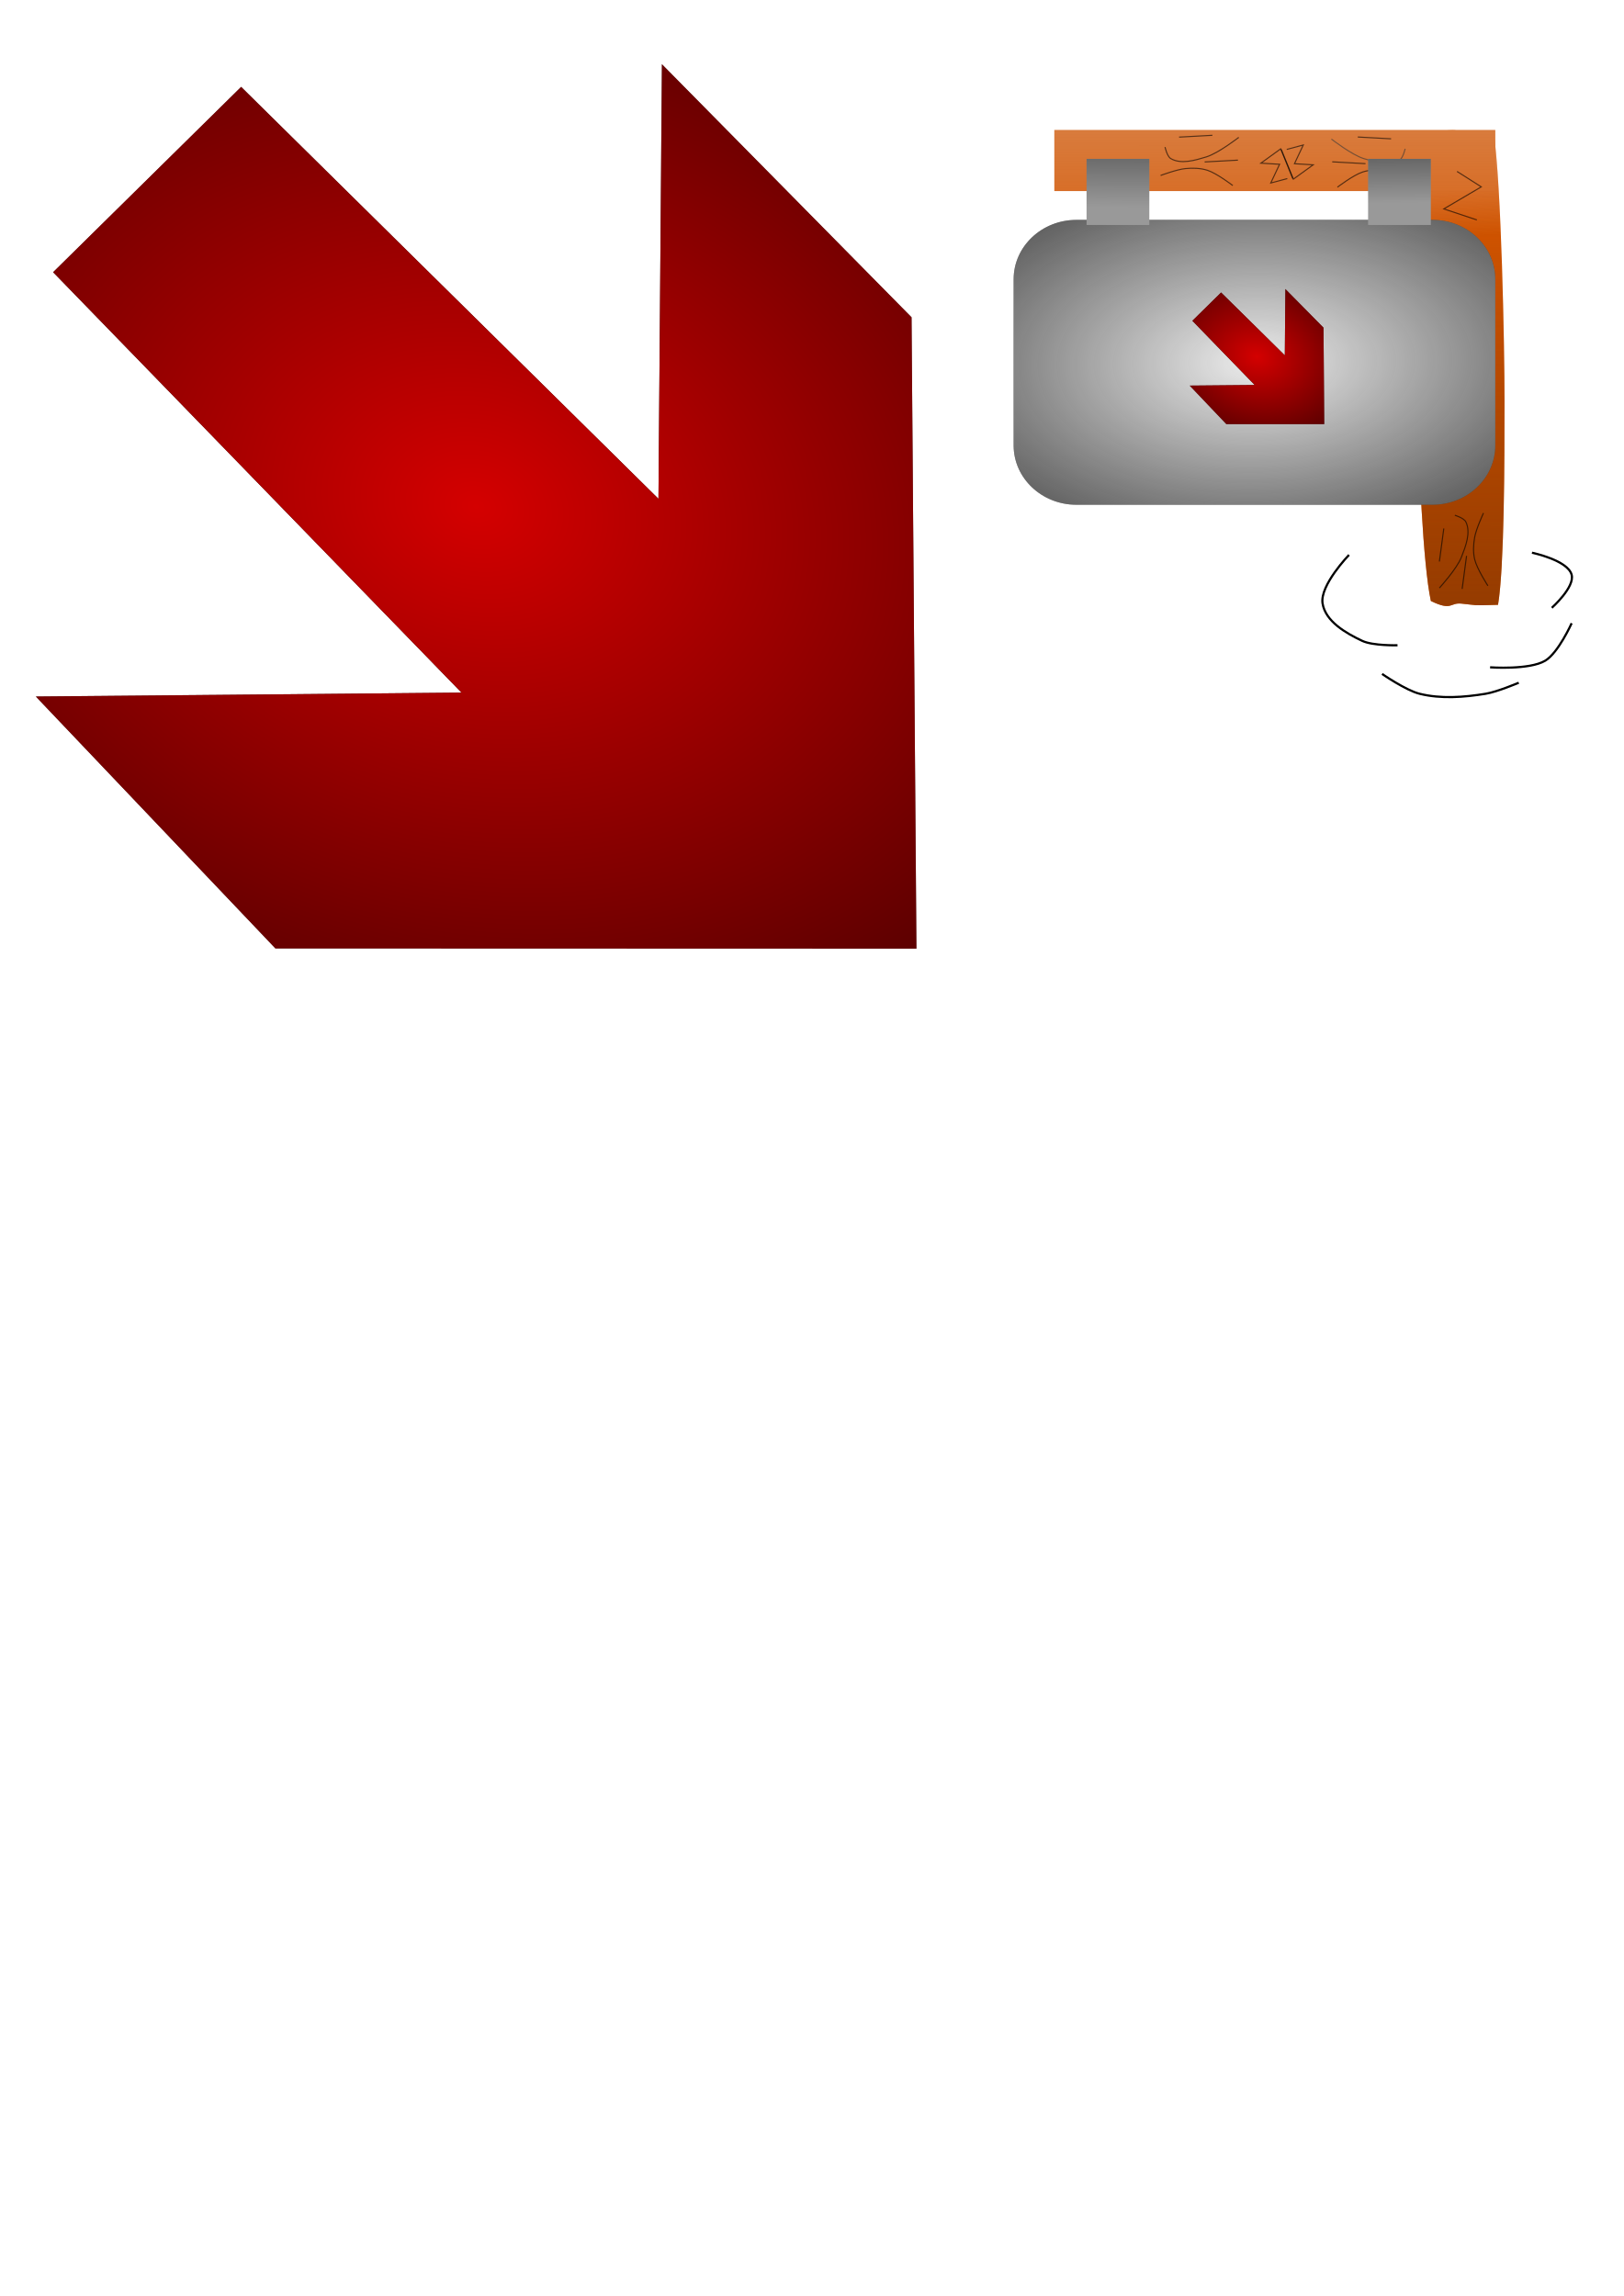
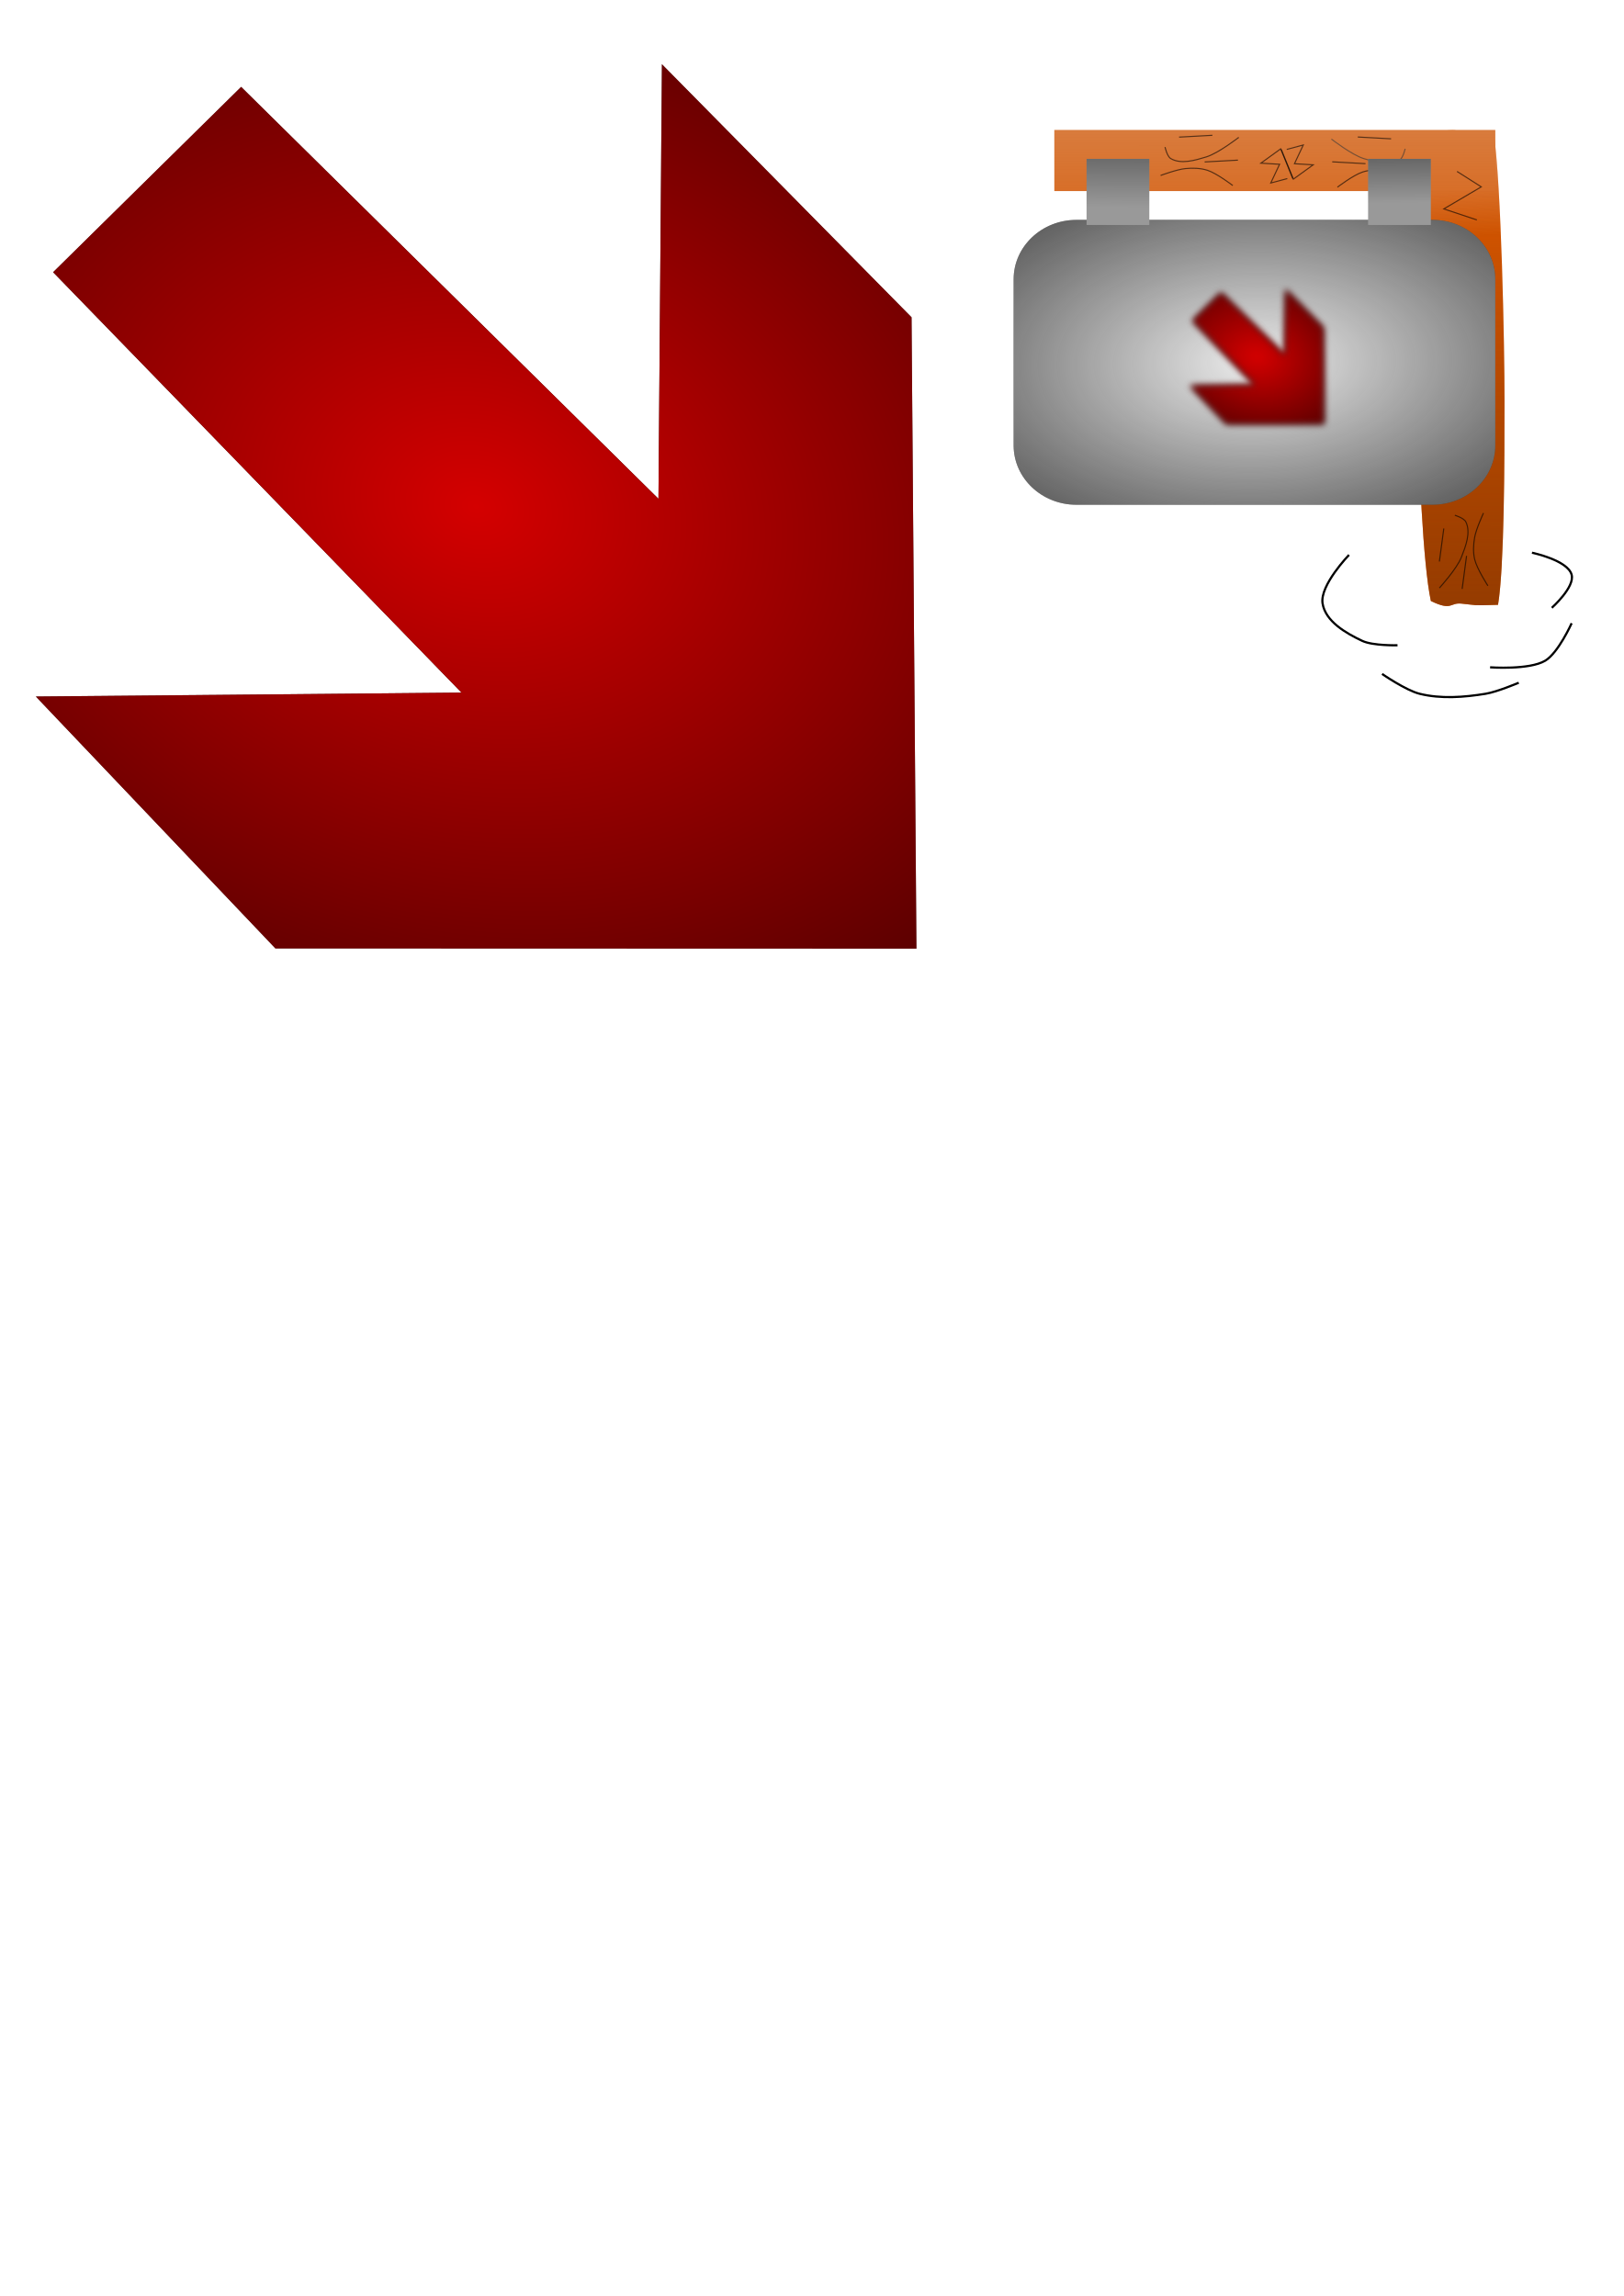
<svg xmlns="http://www.w3.org/2000/svg" xmlns:xlink="http://www.w3.org/1999/xlink" width="744.094" height="1052.362" id="svg3781" version="1.1">
  <defs id="defs3783">
    <linearGradient id="linearGradient4500">
      <stop style="stop-color:#d40000;stop-opacity:1;" offset="0" id="stop4502" />
      <stop style="stop-color:#d40000;stop-opacity:0;" offset="1" id="stop4504" />
    </linearGradient>
    <linearGradient id="linearGradient4474">
      <stop style="stop-color:#ececec;stop-opacity:1;" offset="0" id="stop4476" />
      <stop style="stop-color:#ececec;stop-opacity:0;" offset="1" id="stop4478" />
    </linearGradient>
    <linearGradient id="linearGradient4448">
      <stop style="stop-color:#e6e6e6;stop-opacity:1;" offset="0" id="stop4450" />
      <stop style="stop-color:#e6e6e6;stop-opacity:0;" offset="1" id="stop4452" />
    </linearGradient>
    <linearGradient id="linearGradient4404">
      <stop style="stop-color:#000000;stop-opacity:1;" offset="0" id="stop4406" />
      <stop style="stop-color:#000000;stop-opacity:0;" offset="1" id="stop4408" />
    </linearGradient>
    <linearGradient id="linearGradient4363">
      <stop style="stop-color:#e6e6e6;stop-opacity:1;" offset="0" id="stop4365" />
      <stop style="stop-color:#e6e6e6;stop-opacity:0;" offset="1" id="stop4367" />
    </linearGradient>
    <linearGradient id="linearGradient4337">
      <stop style="stop-color:#803300;stop-opacity:1;" offset="0" id="stop4339" />
      <stop style="stop-color:#803300;stop-opacity:0;" offset="1" id="stop4341" />
    </linearGradient>
    <linearGradient xlink:href="#linearGradient4337" id="linearGradient4343" x1="667.085" y1="339.446" x2="668.267" y2="86.908" gradientUnits="userSpaceOnUse" gradientTransform="translate(1.010153,1.010153)" />
    <linearGradient xlink:href="#linearGradient4363" id="linearGradient4369" x1="588.232" y1="-170.874" x2="588.271" y2="142.273" gradientUnits="userSpaceOnUse" />
    <linearGradient xlink:href="#linearGradient4404" id="linearGradient4410" x1="452.455" y1="-65.877" x2="451.917" y2="8.875" gradientUnits="userSpaceOnUse" gradientTransform="translate(59.62871,86.15743)" />
    <linearGradient xlink:href="#linearGradient4404" id="linearGradient4412" x1="580.459" y1="-54.765" x2="580.931" y2="6.854" gradientUnits="userSpaceOnUse" gradientTransform="translate(59.62871,86.15743)" />
    <linearGradient xlink:href="#linearGradient4337-4" id="linearGradient4343-9" x1="667.085" y1="339.446" x2="668.267" y2="86.908" gradientUnits="userSpaceOnUse" gradientTransform="translate(-2.020305,1.010153)" />
    <linearGradient id="linearGradient4337-4">
      <stop style="stop-color:#803300;stop-opacity:1;" offset="0" id="stop4339-8" />
      <stop style="stop-color:#803300;stop-opacity:0;" offset="1" id="stop4341-8" />
    </linearGradient>
    <linearGradient xlink:href="#linearGradient4448" id="linearGradient4454" x1="665.065" y1="-16.128" x2="671.298" y2="108.121" gradientUnits="userSpaceOnUse" gradientTransform="translate(3.030458,0)" />
    <radialGradient xlink:href="#linearGradient4474" id="radialGradient4480" cx="574.884" cy="166.069" fx="574.884" fy="166.069" r="110.361" gradientTransform="matrix(2.04346,-0.03661225,0.0204351,1.140556,-603.2624,-2.294201)" gradientUnits="userSpaceOnUse" />
    <radialGradient xlink:href="#linearGradient4500" id="radialGradient4506" cx="218.193" cy="232.118" fx="218.193" fy="232.118" r="201.79" gradientTransform="matrix(2.650186,0.6608515,-0.5173694,2.074785,-239.9679,-393.6705)" gradientUnits="userSpaceOnUse" />
    <radialGradient xlink:href="#linearGradient4500-1" id="radialGradient4506-5" cx="218.193" cy="232.118" fx="218.193" fy="232.118" r="201.79" gradientTransform="matrix(0.4048772,0.1009604,-0.07904015,0.3169714,506.0389,67.82421)" gradientUnits="userSpaceOnUse" />
    <linearGradient id="linearGradient4500-1">
      <stop style="stop-color:#d40000;stop-opacity:1;" offset="0" id="stop4502-7" />
      <stop style="stop-color:#d40000;stop-opacity:0;" offset="1" id="stop4504-1" />
    </linearGradient>
+     <filter id="filter3825">
+       <feGaussianBlur stdDeviation="1.545" id="feGaussianBlur3827" />
+     </filter>
+     <filter id="filter3829">
+       <feGaussianBlur stdDeviation="1.545" id="feGaussianBlur3831" />
+     </filter>
  </defs>
  <g id="layer1">
    <path style="fill:#000000;fill-opacity:1;fill-rule:nonzero;stroke:none" d="M 303.33,29.427 301.756,228.63 110.509,39.812 24.327,124.766 211.5,317.468 16.403,319.236 l 109.804,115.477 293.777,0.096 -2.247,-289.388 z" id="rect2987-5" />
    <path style="fill:#d45500;fill-opacity:1;fill-rule:nonzero;stroke:none" d="m 689.48,184.146 c 0,26.406 -0.071,75.57 -2.977,93.069 -13.004,0.4 -8.624,0.223 -16.807,-0.554 -5.439,-0.517 -4.167,3.547 -13.971,-1.193 -3.586,-16.398 -5.813,-64.916 -5.813,-91.321 0,-26.406 1.437,-99.424 5.017,-123.872 16.792,-1.133 9.303,-0.327 14.767,-0.327 5.463,0 1.86,1.526 14.767,0.327 3.58,24.449 5.017,97.467 5.017,123.872 z" id="path2987" />
    <path style="fill:url(#linearGradient4343);fill-opacity:1;fill-rule:nonzero;stroke:none" d="m 689.48,184.146 c 0,26.406 -0.071,75.57 -2.977,93.069 -13.004,0.4 -8.624,0.223 -16.807,-0.554 -5.439,-0.517 -4.167,3.547 -13.971,-1.193 -3.586,-16.398 -5.813,-64.916 -5.813,-91.321 0,-26.406 1.437,-99.424 5.017,-123.872 16.792,-1.133 9.303,-0.327 14.767,-0.327 5.463,0 1.86,1.526 14.767,0.327 3.58,24.449 5.017,97.467 5.017,123.872 z" id="path2987-1" />
    <path style="fill:url(#linearGradient4454);fill-opacity:1;fill-rule:nonzero;stroke:none" d="m 689.481,184.146 c 0,26.406 -0.071,75.57 -2.977,93.069 -13.004,0.4 -8.624,0.223 -16.807,-0.554 -5.439,-0.517 -4.167,3.547 -13.971,-1.193 -3.586,-16.398 -5.813,-64.916 -5.813,-91.321 0,-26.406 1.437,-99.424 5.017,-123.872 16.792,-1.133 9.303,-0.327 14.767,-0.327 5.463,0 1.86,1.526 14.767,0.327 3.58,24.449 5.017,97.467 5.017,123.872 z" id="path2987-1-2" />
    <rect style="opacity:1;fill:#d45500;fill-opacity:1;fill-rule:nonzero;stroke:none" id="rect3758" width="202.07" height="27.979" x="483.176" y="59.594" />
    <path style="fill:url(#radialGradient4506);fill-opacity:1;fill-rule:nonzero;stroke:none" d="M 303.329,29.427 301.756,228.629 110.508,39.812 24.327,124.766 211.499,317.468 16.403,319.236 126.206,434.714 l 293.777,0.096 -2.247,-289.388 z" id="rect2987" />
    <rect style="opacity:1;fill:#1a1a1a;fill-opacity:1;fill-rule:nonzero;stroke:none" id="rect3764" width="220.722" height="130.568" x="464.523" y="100.785" ry="27.202" rx="28.756" />
    <path style="opacity:0.6;fill:none;stroke:#000000;stroke-width:0.5;stroke-linecap:butt;stroke-linejoin:miter;stroke-miterlimit:4;stroke-opacity:1;stroke-dasharray:none" d="m 610.145,63.738 c 0,0 9.342,7.288 14.886,8.968 5.196,1.575 11.589,3.504 16.271,0.754 1.693,-0.994 2.628,-5.272 2.628,-5.272" id="path4549-4" />
    <rect style="fill:url(#linearGradient4369);fill-opacity:1;fill-rule:nonzero;stroke:none" id="rect3758-7" width="202.07" height="27.979" x="483.176" y="59.593" />
    <rect style="fill:url(#radialGradient4480);fill-opacity:1;fill-rule:nonzero;stroke:none" id="rect3764-4" width="220.722" height="130.568" x="464.523" y="100.785" ry="27.202" rx="28.756" />
    <rect style="opacity:1;fill:#999999;fill-opacity:1;fill-rule:nonzero;stroke:none" id="rect3760" width="28.756" height="30.31" x="497.942" y="72.806" />
    <path style="opacity:0.6;fill:none;stroke:#000000;stroke-width:0.5;stroke-linecap:butt;stroke-linejoin:miter;stroke-miterlimit:4;stroke-opacity:1;stroke-dasharray:none" d="m 612.885,85.815 c 0,0 7.31,-5.61 11.613,-6.987 3.207,-1.027 6.719,-1.111 10.071,-0.787 3.923,0.379 11.393,3.162 11.393,3.162" id="path4551-2" />
    <rect style="opacity:1;fill:#999999;fill-opacity:1;fill-rule:nonzero;stroke:none" id="rect3762" width="28.756" height="30.31" x="626.956" y="72.806" />
    <rect style="fill:url(#linearGradient4410);fill-opacity:1;fill-rule:nonzero;stroke:none" id="rect3760-4" width="28.756" height="30.31" x="497.942" y="72.806" />
    <path style="opacity:0.6;fill:none;stroke:#000000;stroke-width:0.5;stroke-linecap:butt;stroke-linejoin:miter;stroke-miterlimit:4;stroke-opacity:1;stroke-dasharray:none" d="m 622.23,62.793 15.264,0.833" id="path4553-3" />
    <rect style="fill:url(#linearGradient4412);fill-opacity:1;fill-rule:nonzero;stroke:none" id="rect3762-0" width="28.756" height="30.31" x="626.956" y="72.806" />
-     <path style="fill:#000000;fill-opacity:1;fill-rule:nonzero;stroke:none" d="m 589.04,132.462 -0.24,30.433 -29.217,-28.846 -13.166,12.979 28.595,29.44 -29.806,0.27 16.775,17.642 44.881,0.015 -0.343,-44.211 z" id="rect2987-5-1" />
-     <path style="fill:url(#radialGradient4506-5);fill-opacity:1;fill-rule:nonzero;stroke:none" d="m 589.04,132.462 -0.24,30.433 -29.217,-28.846 -13.166,12.979 28.595,29.44 -29.806,0.27 16.775,17.642 44.881,0.015 -0.343,-44.211 z" id="rect2987-52" />
+     <path style="fill:#000000;fill-opacity:1;fill-rule:nonzero;stroke:none;filter:url(#filter3829)" d="m 589.04,132.462 -0.24,30.433 -29.217,-28.846 -13.166,12.979 28.595,29.44 -29.806,0.27 16.775,17.642 44.881,0.015 -0.343,-44.211 z" id="rect2987-5-1" />
+     <path style="fill:url(#radialGradient4506-5);fill-opacity:1;fill-rule:nonzero;stroke:none;filter:url(#filter3825)" d="m 589.04,132.462 -0.24,30.433 -29.217,-28.846 -13.166,12.979 28.595,29.44 -29.806,0.27 16.775,17.642 44.881,0.015 -0.343,-44.211 z" id="rect2987-52" />
    <path style="fill:none;stroke:#000000;stroke-width:1px;stroke-linecap:butt;stroke-linejoin:miter;stroke-opacity:1" d="m 618.213,254.342 c 0,0 -13.444,13.889 -12.122,22.223 1.306,8.234 10.642,13.617 18.183,17.173 4.911,2.316 16.162,2.02 16.162,2.02" id="path4541" />
    <path style="fill:none;stroke:#000000;stroke-width:1px;stroke-linecap:butt;stroke-linejoin:miter;stroke-opacity:1" d="m 682.863,305.859 c 0,0 17.972,1.312 25.254,-3.03 6.018,-3.589 12.122,-17.173 12.122,-17.173" id="path4543" />
    <path style="fill:none;stroke:#000000;stroke-width:1px;stroke-linecap:butt;stroke-linejoin:miter;stroke-opacity:1" d="m 702.056,253.332 c 0,0 16.389,3.404 18.183,10.102 1.524,5.69 -9.091,15.152 -9.091,15.152" id="path4545" />
    <path style="fill:none;stroke:#000000;stroke-width:1px;stroke-linecap:butt;stroke-linejoin:miter;stroke-opacity:1" d="m 633.366,308.89 c 0,0 10.887,7.53 17.173,9.091 9.804,2.435 20.333,1.618 30.305,0 5.255,-0.853 15.152,-5.051 15.152,-5.051" id="path4547" />
    <path style="opacity:0.6;fill:none;stroke:#000000;stroke-width:0.5;stroke-linecap:butt;stroke-linejoin:miter;stroke-miterlimit:4;stroke-opacity:1;stroke-dasharray:none" d="m 659.63,269.494 c 0,0 7.994,-8.746 10.102,-14.142 1.975,-5.057 4.397,-11.281 2.02,-16.162 -0.859,-1.765 -5.051,-3.03 -5.051,-3.03" id="path4549" />
    <path style="opacity:0.6;fill:none;stroke:#000000;stroke-width:0.5;stroke-linecap:butt;stroke-linejoin:miter;stroke-miterlimit:4;stroke-opacity:1;stroke-dasharray:none" d="m 681.853,268.484 c 0,0 -5.023,-7.725 -6.061,-12.122 -0.774,-3.277 -0.584,-6.785 0,-10.102 0.684,-3.881 4.041,-11.112 4.041,-11.112" id="path4551" />
    <path style="fill:none;stroke:#000000;stroke-width:0.5;stroke-linecap:butt;stroke-linejoin:miter;stroke-opacity:1;stroke-miterlimit:4;stroke-dasharray:none;opacity:0.6" d="m 659.63,257.372 2.02,-15.152" id="path4553" />
    <path style="fill:none;stroke:#000000;stroke-width:0.5;stroke-linecap:butt;stroke-linejoin:miter;stroke-opacity:1;stroke-miterlimit:4;stroke-dasharray:none;opacity:0.6" d="M 676.802,100.798 661.65,95.748 678.823,85.646 667.711,78.575" id="path4555" />
    <path style="opacity:0.6;fill:none;stroke:#000000;stroke-width:0.5;stroke-linecap:butt;stroke-linejoin:miter;stroke-miterlimit:4;stroke-opacity:1;stroke-dasharray:none" d="m 670.061,269.938 2.02,-15.152" id="path4553-7" />
    <path style="opacity:0.6;fill:none;stroke:#000000;stroke-width:0.5;stroke-linecap:butt;stroke-linejoin:miter;stroke-miterlimit:4;stroke-opacity:1;stroke-dasharray:none" d="m 610.516,74.173 15.264,0.833" id="path4553-7-2" />
    <path style="opacity:0.6;fill:none;stroke:#000000;stroke-width:0.5;stroke-linecap:butt;stroke-linejoin:miter;stroke-miterlimit:4;stroke-opacity:1;stroke-dasharray:none" d="m 567.683,62.958 c 0,0 -9.342,7.288 -14.886,8.968 -5.196,1.575 -11.589,3.504 -16.271,0.754 -1.693,-0.994 -2.628,-5.272 -2.628,-5.272" id="path4549-4-2" />
    <path style="opacity:0.6;fill:none;stroke:#000000;stroke-width:0.5;stroke-linecap:butt;stroke-linejoin:miter;stroke-miterlimit:4;stroke-opacity:1;stroke-dasharray:none" d="m 564.944,85.035 c 0,0 -7.31,-5.61 -11.613,-6.987 -3.207,-1.027 -6.719,-1.111 -10.071,-0.787 -3.923,0.379 -11.393,3.162 -11.393,3.162" id="path4551-2-1" />
    <path style="opacity:0.6;fill:none;stroke:#000000;stroke-width:0.5;stroke-linecap:butt;stroke-linejoin:miter;stroke-miterlimit:4;stroke-opacity:1;stroke-dasharray:none" d="m 555.598,62.013 -15.264,0.833" id="path4553-3-6" />
    <path style="opacity:0.6;fill:none;stroke:#000000;stroke-width:0.5;stroke-linecap:butt;stroke-linejoin:miter;stroke-miterlimit:4;stroke-opacity:1;stroke-dasharray:none" d="m 567.313,73.393 -15.264,0.833" id="path4553-7-2-8" />
    <path style="opacity:0.6;fill:none;stroke:#000000;stroke-width:0.5;stroke-linecap:butt;stroke-linejoin:miter;stroke-miterlimit:4;stroke-opacity:1;stroke-dasharray:none" d="m 587.151,68.474 5.556,13.637 9.091,-6.566 -8.586,-0.505 4.041,-8.586 -7.576,2.02" id="path4686" />
    <path style="opacity:0.6;fill:none;stroke:#000000;stroke-width:0.5;stroke-linecap:butt;stroke-linejoin:miter;stroke-miterlimit:4;stroke-opacity:1;stroke-dasharray:none" d="m 592.454,81.858 -5.556,-13.637 -9.091,6.566 8.586,0.505 -4.041,8.586 7.576,-2.02" id="path4686-6" />
  </g>
</svg>
